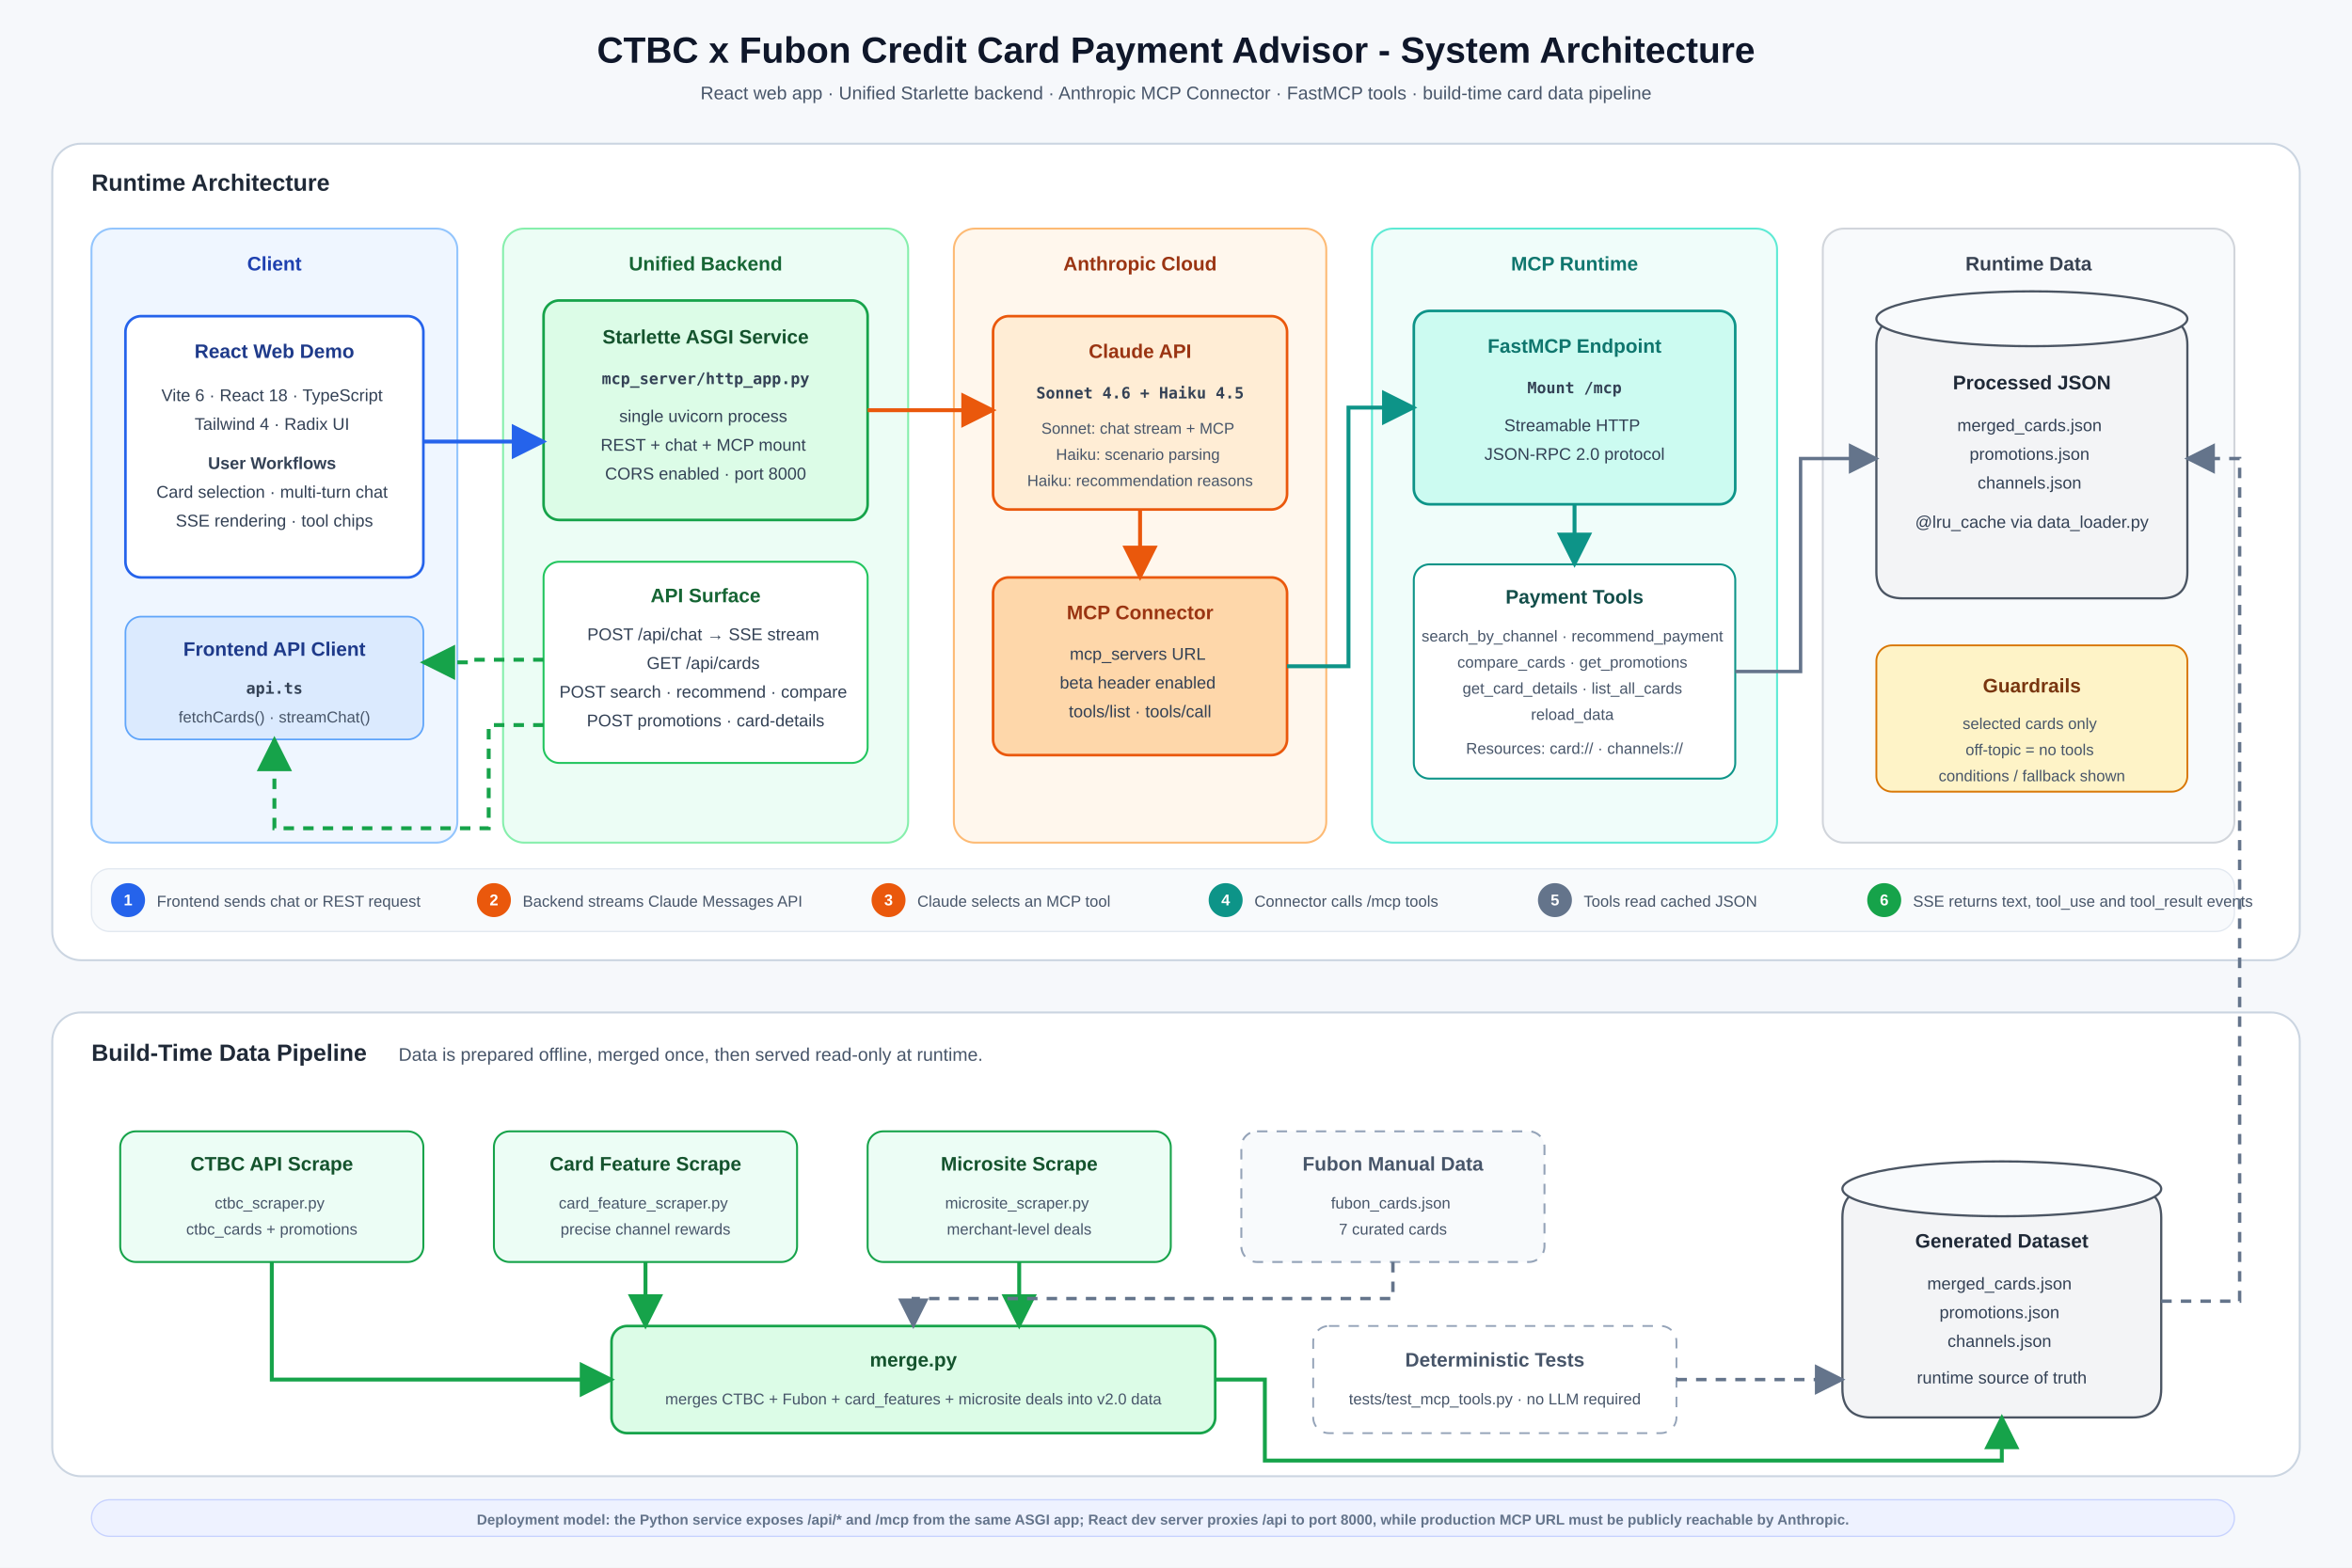
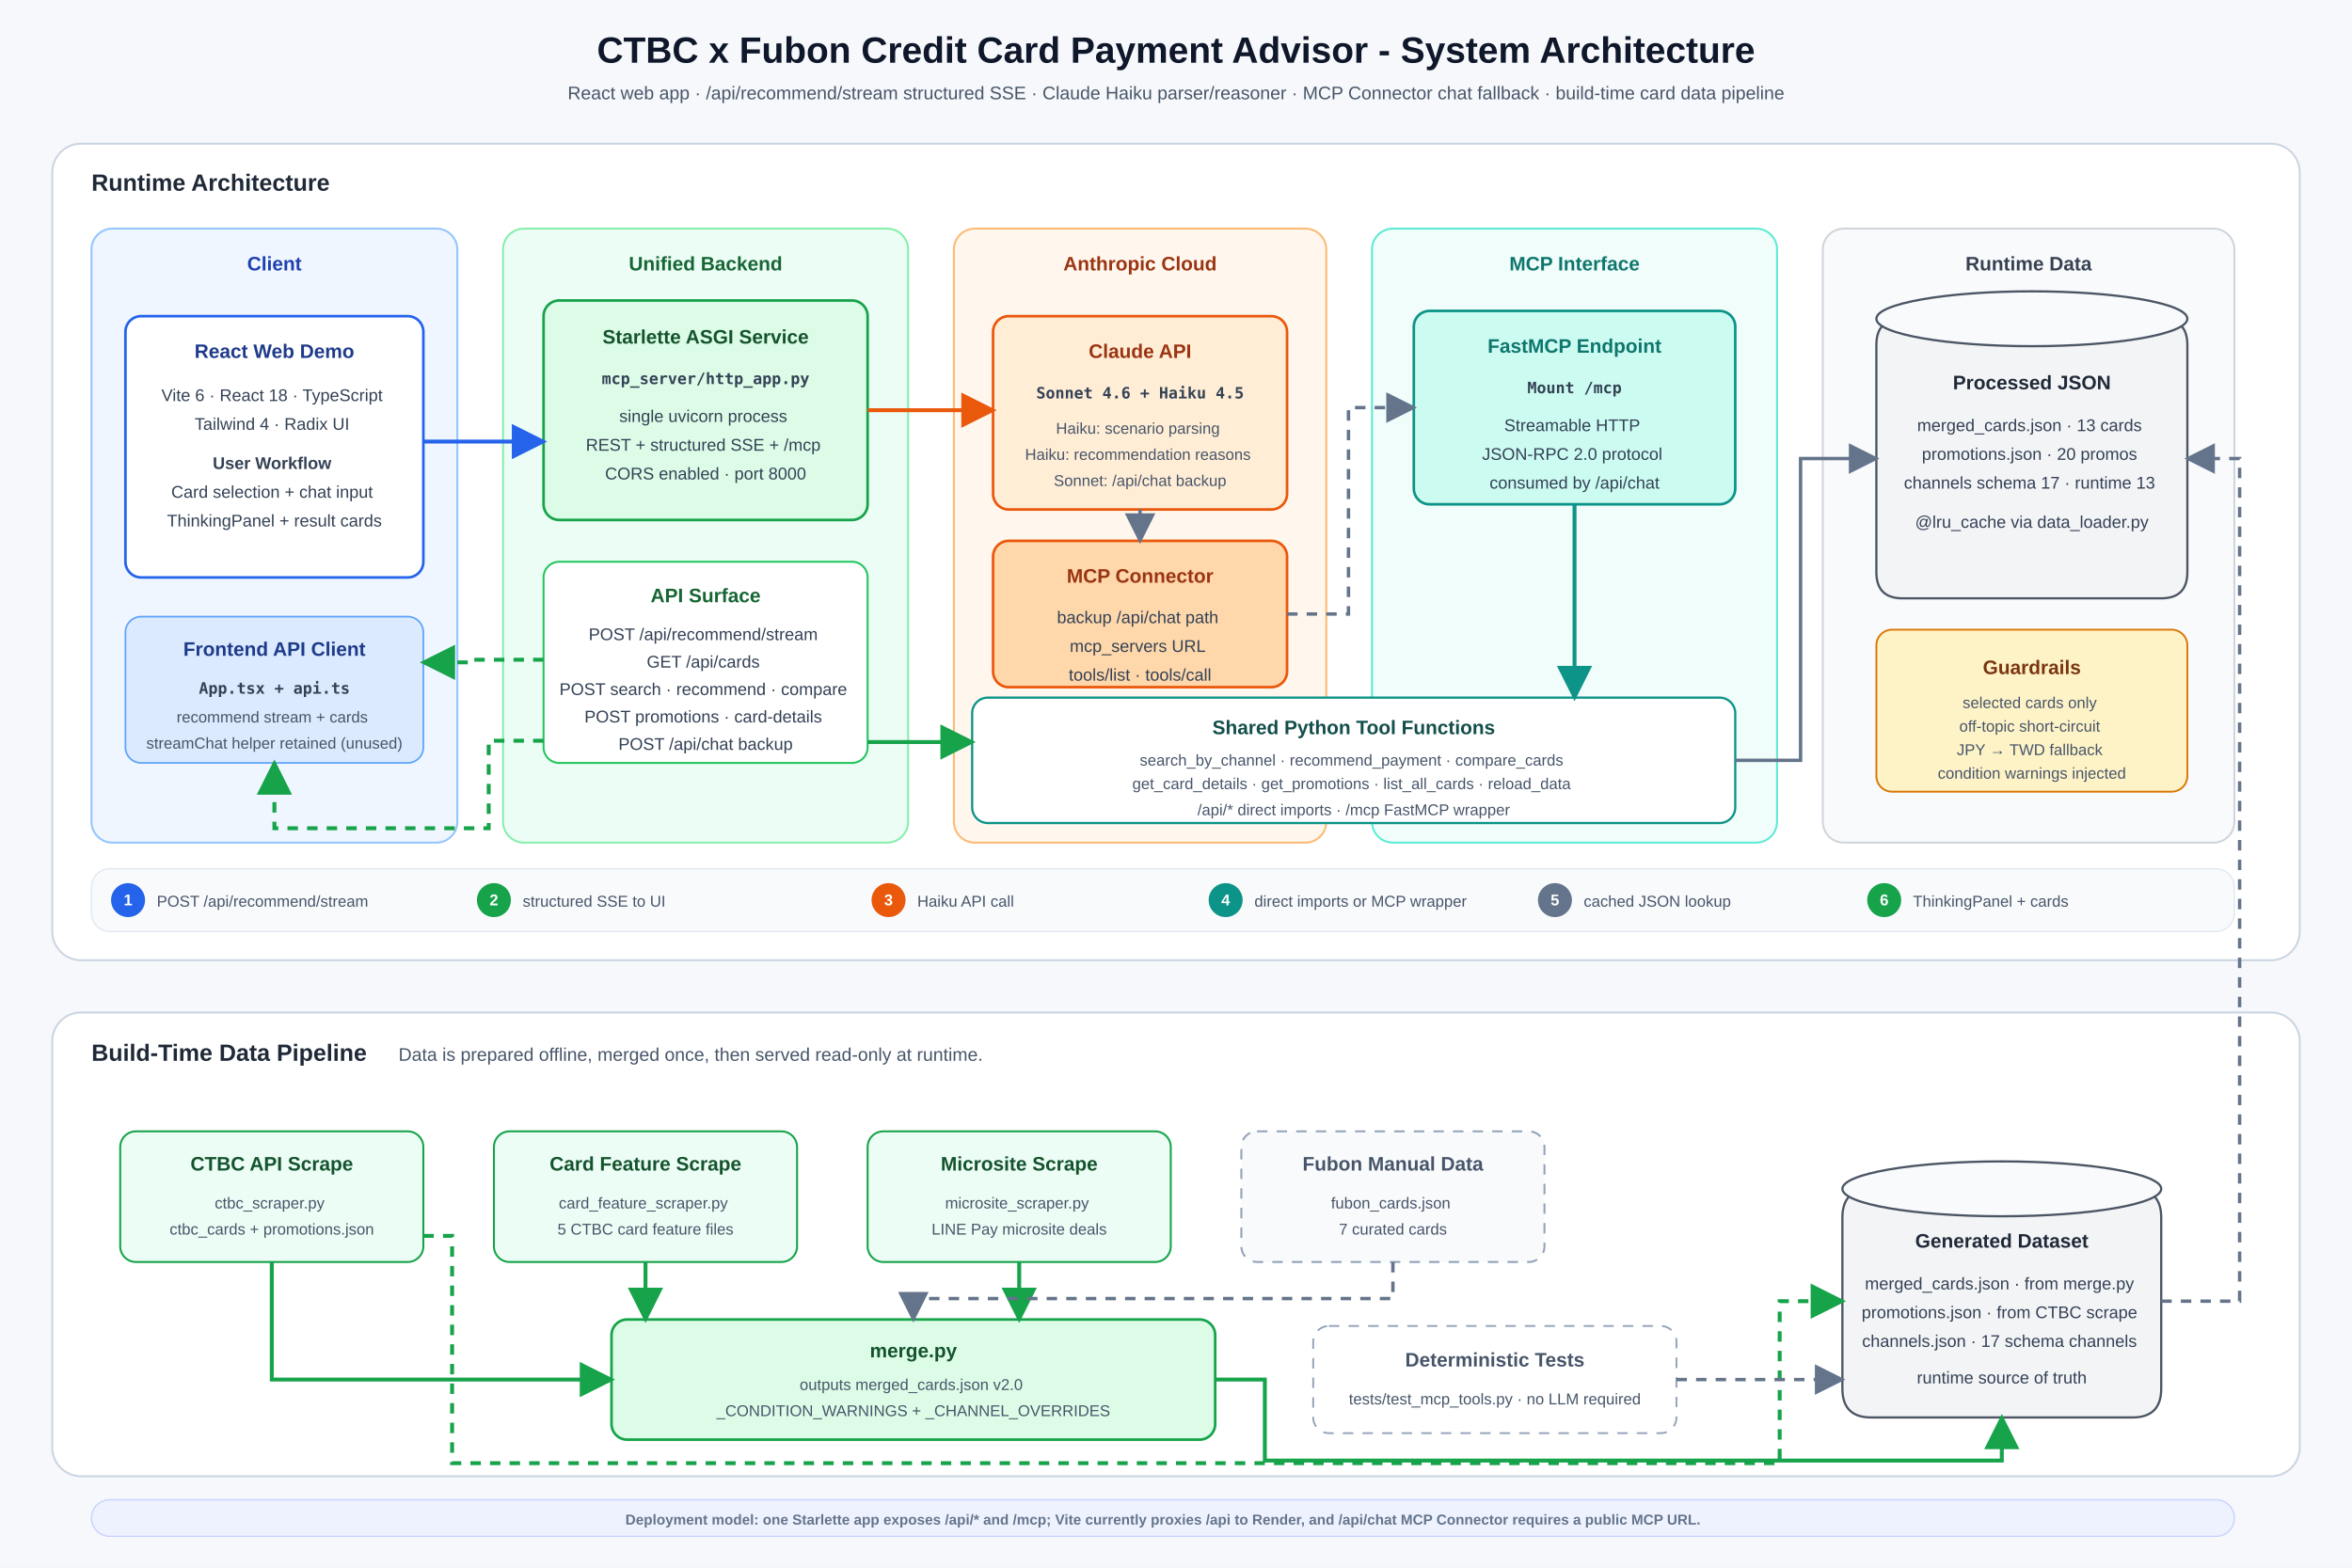
<svg xmlns="http://www.w3.org/2000/svg" width="1800" height="1200" viewBox="0 0 1800 1200">
  <defs>
    <style>
      .canvas { fill: #f6f8fb; }
      .title { font: 750 28px -apple-system, BlinkMacSystemFont, "Segoe UI", Arial, sans-serif; fill: #0f172a; }
      .subtitle { font: 500 14px -apple-system, BlinkMacSystemFont, "Segoe UI", Arial, sans-serif; fill: #475569; }
      .section { fill: #ffffff; stroke: #cbd5e1; stroke-width: 1.5; }
      .section-label { font: 750 18px -apple-system, BlinkMacSystemFont, "Segoe UI", Arial, sans-serif; fill: #1f2937; }
      .lane-label { font: 750 15px -apple-system, BlinkMacSystemFont, "Segoe UI", Arial, sans-serif; }
      .card-title { font: 750 15px -apple-system, BlinkMacSystemFont, "Segoe UI", Arial, sans-serif; }
      .body { font: 500 13px -apple-system, BlinkMacSystemFont, "Segoe UI", Arial, sans-serif; fill: #334155; }
      .small { font: 500 12px -apple-system, BlinkMacSystemFont, "Segoe UI", Arial, sans-serif; fill: #475569; }
      .tiny { font: 600 11px -apple-system, BlinkMacSystemFont, "Segoe UI", Arial, sans-serif; fill: #64748b; }
      .mono { font: 650 12px ui-monospace, SFMono-Regular, Menlo, Consolas, monospace; fill: #334155; }
      .blue-line { stroke: #2563eb; stroke-width: 3; fill: none; }
      .green-line { stroke: #16a34a; stroke-width: 3; fill: none; }
      .orange-line { stroke: #ea580c; stroke-width: 3; fill: none; }
      .teal-line { stroke: #0d9488; stroke-width: 3; fill: none; }
      .gray-line { stroke: #64748b; stroke-width: 2.6; fill: none; }
      .dashed { stroke-dasharray: 8 7; }
      .num { font: 750 12px -apple-system, BlinkMacSystemFont, "Segoe UI", Arial, sans-serif; fill: #ffffff; }
    </style>
    <marker id="arrow-blue" viewBox="0 0 10 10" refX="9" refY="5" markerWidth="9" markerHeight="9" orient="auto">
      <path d="M0,0 L10,5 L0,10 z" fill="#2563eb" />
    </marker>
    <marker id="arrow-green" viewBox="0 0 10 10" refX="9" refY="5" markerWidth="9" markerHeight="9" orient="auto">
      <path d="M0,0 L10,5 L0,10 z" fill="#16a34a" />
    </marker>
    <marker id="arrow-orange" viewBox="0 0 10 10" refX="9" refY="5" markerWidth="9" markerHeight="9" orient="auto">
      <path d="M0,0 L10,5 L0,10 z" fill="#ea580c" />
    </marker>
    <marker id="arrow-teal" viewBox="0 0 10 10" refX="9" refY="5" markerWidth="9" markerHeight="9" orient="auto">
      <path d="M0,0 L10,5 L0,10 z" fill="#0d9488" />
    </marker>
    <marker id="arrow-gray" viewBox="0 0 10 10" refX="9" refY="5" markerWidth="9" markerHeight="9" orient="auto">
      <path d="M0,0 L10,5 L0,10 z" fill="#64748b" />
    </marker>
  </defs>
  <rect class="canvas" width="1800" height="1200" />
  <text x="900" y="48" text-anchor="middle" class="title">CTBC x Fubon Credit Card Payment Advisor - System Architecture</text>
-   <text x="900" y="76" text-anchor="middle" class="subtitle">React web app · Unified Starlette backend · Anthropic MCP Connector · FastMCP tools · build-time card data pipeline</text>
+   <text x="900" y="76" text-anchor="middle" class="subtitle">React web app · /api/recommend/stream structured SSE · Claude Haiku parser/reasoner · MCP Connector chat fallback · build-time card data pipeline</text>
  <rect x="40" y="110" width="1720" height="625" rx="22" class="section" />
  <text x="70" y="146" class="section-label">Runtime Architecture</text>
  <rect x="70" y="175" width="280" height="470" rx="16" fill="#eff6ff" stroke="#93c5fd" stroke-width="1.5" />
  <text x="210" y="207" text-anchor="middle" class="lane-label" fill="#1e40af">Client</text>
  <rect x="385" y="175" width="310" height="470" rx="16" fill="#ecfdf5" stroke="#86efac" stroke-width="1.5" />
  <text x="540" y="207" text-anchor="middle" class="lane-label" fill="#166534">Unified Backend</text>
  <rect x="730" y="175" width="285" height="470" rx="16" fill="#fff7ed" stroke="#fdba74" stroke-width="1.5" />
  <text x="872.5" y="207" text-anchor="middle" class="lane-label" fill="#9a3412">Anthropic Cloud</text>
  <rect x="1050" y="175" width="310" height="470" rx="16" fill="#f0fdfa" stroke="#5eead4" stroke-width="1.5" />
-   <text x="1205" y="207" text-anchor="middle" class="lane-label" fill="#0f766e">MCP Runtime</text>
+   <text x="1205" y="207" text-anchor="middle" class="lane-label" fill="#0f766e">MCP Interface</text>
  <rect x="1395" y="175" width="315" height="470" rx="16" fill="#f8fafc" stroke="#d1d5db" stroke-width="1.5" />
  <text x="1552.5" y="207" text-anchor="middle" class="lane-label" fill="#374151">Runtime Data</text>
  <rect x="96" y="242" width="228" height="200" rx="12" fill="#ffffff" stroke="#2563eb" stroke-width="2" />
  <text x="210" y="274" text-anchor="middle" class="card-title" fill="#1e3a8a">React Web Demo</text>
  <text x="210" y="307" text-anchor="middle" class="body">
    <tspan x="210" dy="0">Vite 6 · React 18 · TypeScript</tspan>
    <tspan x="210" dy="22">Tailwind 4 · Radix UI</tspan>
-     <tspan x="210" dy="30" font-weight="750">User Workflows</tspan>
-     <tspan x="210" dy="22">Card selection · multi-turn chat</tspan>
-     <tspan x="210" dy="22">SSE rendering · tool chips</tspan>
-   </text>
-   <rect x="96" y="472" width="228" height="94" rx="12" fill="#dbeafe" stroke="#60a5fa" stroke-width="1.3" />
+     <tspan x="210" dy="30" font-weight="750">User Workflow</tspan>
+     <tspan x="210" dy="22">Card selection + chat input</tspan>
+     <tspan x="210" dy="22">ThinkingPanel + result cards</tspan>
+   </text>
+   <rect x="96" y="472" width="228" height="112" rx="12" fill="#dbeafe" stroke="#60a5fa" stroke-width="1.3" />
  <text x="210" y="502" text-anchor="middle" class="card-title" fill="#1e3a8a">Frontend API Client</text>
-   <text x="210" y="531" text-anchor="middle" class="mono">api.ts</text>
-   <text x="210" y="553" text-anchor="middle" class="small">fetchCards() · streamChat()</text>
+   <text x="210" y="531" text-anchor="middle" class="mono">App.tsx + api.ts</text>
+   <text x="210" y="553" text-anchor="middle" class="small">
+     <tspan x="210" dy="0">recommend stream + cards</tspan>
+     <tspan x="210" dy="20">streamChat helper retained (unused)</tspan>
+   </text>
  <rect x="416" y="230" width="248" height="168" rx="12" fill="#dcfce7" stroke="#16a34a" stroke-width="2" />
  <text x="540" y="263" text-anchor="middle" class="card-title" fill="#14532d">Starlette ASGI Service</text>
  <text x="540" y="294" text-anchor="middle" class="mono">mcp_server/http_app.py</text>
  <text x="540" y="323" text-anchor="middle" class="body">
    <tspan x="540" dy="0">single uvicorn process</tspan>
-     <tspan x="540" dy="22">REST + chat + MCP mount</tspan>
+     <tspan x="540" dy="22">REST + structured SSE + /mcp</tspan>
    <tspan x="540" dy="22">CORS enabled · port 8000</tspan>
  </text>
  <rect x="416" y="430" width="248" height="154" rx="12" fill="#ffffff" stroke="#22c55e" stroke-width="1.5" />
  <text x="540" y="461" text-anchor="middle" class="card-title" fill="#166534">API Surface</text>
  <text x="540" y="490" text-anchor="middle" class="body">
-     <tspan x="540" dy="0">POST /api/chat  → SSE stream</tspan>
-     <tspan x="540" dy="22">GET /api/cards</tspan>
-     <tspan x="540" dy="22">POST search · recommend · compare</tspan>
-     <tspan x="540" dy="22">POST promotions · card-details</tspan>
+     <tspan x="540" dy="0">POST /api/recommend/stream</tspan>
+     <tspan x="540" dy="21">GET /api/cards</tspan>
+     <tspan x="540" dy="21">POST search · recommend · compare</tspan>
+     <tspan x="540" dy="21">POST promotions · card-details</tspan>
+     <tspan x="540" dy="21">POST /api/chat backup</tspan>
  </text>
  <rect x="760" y="242" width="225" height="148" rx="12" fill="#ffedd5" stroke="#ea580c" stroke-width="2" />
  <text x="872.5" y="274" text-anchor="middle" class="card-title" fill="#9a3412">Claude API</text>
  <text x="872.5" y="305" text-anchor="middle" class="mono">Sonnet 4.6 + Haiku 4.5</text>
  <text x="872.5" y="332" text-anchor="middle" class="small">
-     <tspan x="872.5" dy="0">Sonnet: chat stream + MCP</tspan>
-     <tspan x="872.5" dy="20">Haiku: scenario parsing</tspan>
+     <tspan x="872.5" dy="0">Haiku: scenario parsing</tspan>
    <tspan x="872.5" dy="20">Haiku: recommendation reasons</tspan>
-   </text>
-   <rect x="760" y="442" width="225" height="136" rx="12" fill="#fed7aa" stroke="#ea580c" stroke-width="2" />
-   <text x="872.5" y="474" text-anchor="middle" class="card-title" fill="#9a3412">MCP Connector</text>
-   <text x="872.5" y="505" text-anchor="middle" class="body">
-     <tspan x="872.5" dy="0">mcp_servers URL</tspan>
-     <tspan x="872.5" dy="22">beta header enabled</tspan>
+     <tspan x="872.5" dy="20">Sonnet: /api/chat backup</tspan>
+   </text>
+   <rect x="760" y="414" width="225" height="112" rx="12" fill="#fed7aa" stroke="#ea580c" stroke-width="2" />
+   <text x="872.5" y="446" text-anchor="middle" class="card-title" fill="#9a3412">MCP Connector</text>
+   <text x="872.5" y="477" text-anchor="middle" class="body">
+     <tspan x="872.5" dy="0">backup /api/chat path</tspan>
+     <tspan x="872.5" dy="22">mcp_servers URL</tspan>
    <tspan x="872.5" dy="22">tools/list · tools/call</tspan>
  </text>
  <rect x="1082" y="238" width="246" height="148" rx="12" fill="#ccfbf1" stroke="#0d9488" stroke-width="2" />
  <text x="1205" y="270" text-anchor="middle" class="card-title" fill="#0f766e">FastMCP Endpoint</text>
  <text x="1205" y="301" text-anchor="middle" class="mono">Mount /mcp</text>
  <text x="1205" y="330" text-anchor="middle" class="body">
    <tspan x="1205" dy="0">Streamable HTTP</tspan>
    <tspan x="1205" dy="22">JSON-RPC 2.0 protocol</tspan>
-   </text>
-   <rect x="1082" y="432" width="246" height="164" rx="12" fill="#ffffff" stroke="#0d9488" stroke-width="1.5" />
-   <text x="1205" y="462" text-anchor="middle" class="card-title" fill="#134e4a">Payment Tools</text>
-   <text x="1205" y="491" text-anchor="middle" class="small">
-     <tspan x="1205" dy="0">search_by_channel · recommend_payment</tspan>
-     <tspan x="1205" dy="20">compare_cards · get_promotions</tspan>
-     <tspan x="1205" dy="20">get_card_details · list_all_cards</tspan>
-     <tspan x="1205" dy="20">reload_data</tspan>
-     <tspan x="1205" dy="26">Resources: card:// · channels://</tspan>
+     <tspan x="1205" dy="22">consumed by /api/chat</tspan>
+   </text>
+   <rect x="744" y="534" width="584" height="96" rx="12" fill="#ffffff" stroke="#0d9488" stroke-width="1.7" />
+   <text x="1036" y="562" text-anchor="middle" class="card-title" fill="#134e4a">Shared Python Tool Functions</text>
+   <text x="1036" y="586" text-anchor="middle" class="small">
+     <tspan x="1036" dy="0">search_by_channel · recommend_payment · compare_cards</tspan>
+     <tspan x="1036" dy="18">get_card_details · get_promotions · list_all_cards · reload_data</tspan>
+     <tspan x="1036" dy="20">/api/* direct imports · /mcp FastMCP wrapper</tspan>
  </text>
  <path d="M1456 244 H1654 Q1674 244 1674 264 V438 Q1674 458 1654 458 H1456 Q1436 458 1436 438 V264 Q1436 244 1456 244" fill="#f3f4f6" stroke="#4b5563" stroke-width="1.7" />
  <ellipse cx="1555" cy="244" rx="119" ry="21" fill="#f8fafc" stroke="#4b5563" stroke-width="1.7" />
  <text x="1555" y="298" text-anchor="middle" class="card-title" fill="#1f2937">Processed JSON</text>
  <text x="1555" y="330" text-anchor="middle" class="body">
-     <tspan x="1555" dy="0">merged_cards.json</tspan>
-     <tspan x="1555" dy="22">promotions.json</tspan>
-     <tspan x="1555" dy="22">channels.json</tspan>
+     <tspan x="1555" dy="0">merged_cards.json · 13 cards</tspan>
+     <tspan x="1555" dy="22">promotions.json · 20 promos</tspan>
+     <tspan x="1555" dy="22">channels schema 17 · runtime 13</tspan>
    <tspan x="1555" dy="30">@lru_cache via data_loader.py</tspan>
  </text>
-   <rect x="1436" y="494" width="238" height="112" rx="12" fill="#fef3c7" stroke="#d97706" stroke-width="1.4" />
-   <text x="1555" y="530" text-anchor="middle" class="card-title" fill="#78350f">Guardrails</text>
-   <text x="1555" y="558" text-anchor="middle" class="small" fill="#78350f">
+   <rect x="1436" y="482" width="238" height="124" rx="12" fill="#fef3c7" stroke="#d97706" stroke-width="1.4" />
+   <text x="1555" y="516" text-anchor="middle" class="card-title" fill="#78350f">Guardrails</text>
+   <text x="1555" y="542" text-anchor="middle" class="small" fill="#78350f">
    <tspan x="1555" dy="0">selected cards only</tspan>
-     <tspan x="1555" dy="20">off-topic = no tools</tspan>
-     <tspan x="1555" dy="20">conditions / fallback shown</tspan>
+     <tspan x="1555" dy="18">off-topic short-circuit</tspan>
+     <tspan x="1555" dy="18">JPY → TWD fallback</tspan>
+     <tspan x="1555" dy="18">condition warnings injected</tspan>
  </text>
  <path d="M324 338 H416" class="blue-line" marker-end="url(#arrow-blue)" />
  <path d="M664 314 H760" class="orange-line" marker-end="url(#arrow-orange)" />
-   <path d="M872.5 390 V442" class="orange-line" marker-end="url(#arrow-orange)" />
-   <path d="M985 510 H1032 V312 H1082" class="teal-line" marker-end="url(#arrow-teal)" />
-   <path d="M1205 386 V432" class="teal-line" marker-end="url(#arrow-teal)" />
-   <path d="M1328 514 H1378 V351 H1436" class="gray-line" marker-end="url(#arrow-gray)" />
-   <path d="M416 555 H374 V634 H210 V566" class="green-line dashed" marker-end="url(#arrow-green)" />
+   <path d="M664 568 H744" class="green-line" marker-end="url(#arrow-green)" />
+   <path d="M872.5 390 V414" class="gray-line dashed" marker-end="url(#arrow-gray)" />
+   <path d="M985 470 H1032 V312 H1082" class="gray-line dashed" marker-end="url(#arrow-gray)" />
+   <path d="M1205 386 V534" class="teal-line" marker-end="url(#arrow-teal)" />
+   <path d="M1328 582 H1378 V351 H1436" class="gray-line" marker-end="url(#arrow-gray)" />
+   <path d="M416 567 H374 V634 H210 V584" class="green-line dashed" marker-end="url(#arrow-green)" />
  <path d="M416 505 H360 V507 H324" class="green-line dashed" marker-end="url(#arrow-green)" />
  <rect x="70" y="665" width="1640" height="48" rx="14" fill="#f8fafc" stroke="#e2e8f0" />
  <circle cx="98" cy="689" r="13" fill="#2563eb" />
  <text x="98" y="693" text-anchor="middle" class="num">1</text>
-   <text x="120" y="694" class="small">Frontend sends chat or REST request</text>
-   <circle cx="378" cy="689" r="13" fill="#ea580c" />
+   <text x="120" y="694" class="small">POST /api/recommend/stream</text>
+   <circle cx="378" cy="689" r="13" fill="#16a34a" />
  <text x="378" y="693" text-anchor="middle" class="num">2</text>
-   <text x="400" y="694" class="small">Backend streams Claude Messages API</text>
+   <text x="400" y="694" class="small">structured SSE to UI</text>
  <circle cx="680" cy="689" r="13" fill="#ea580c" />
  <text x="680" y="693" text-anchor="middle" class="num">3</text>
-   <text x="702" y="694" class="small">Claude selects an MCP tool</text>
+   <text x="702" y="694" class="small">Haiku API call</text>
  <circle cx="938" cy="689" r="13" fill="#0d9488" />
  <text x="938" y="693" text-anchor="middle" class="num">4</text>
-   <text x="960" y="694" class="small">Connector calls /mcp tools</text>
+   <text x="960" y="694" class="small">direct imports or MCP wrapper</text>
  <circle cx="1190" cy="689" r="13" fill="#64748b" />
  <text x="1190" y="693" text-anchor="middle" class="num">5</text>
-   <text x="1212" y="694" class="small">Tools read cached JSON</text>
+   <text x="1212" y="694" class="small">cached JSON lookup</text>
  <circle cx="1442" cy="689" r="13" fill="#16a34a" />
  <text x="1442" y="693" text-anchor="middle" class="num">6</text>
-   <text x="1464" y="694" class="small">SSE returns text, tool_use and tool_result events</text>
+   <text x="1464" y="694" class="small">ThinkingPanel + cards</text>
  <rect x="40" y="775" width="1720" height="355" rx="22" class="section" />
  <text x="70" y="812" class="section-label">Build-Time Data Pipeline</text>
  <text x="305" y="812" class="subtitle">Data is prepared offline, merged once, then served read-only at runtime.</text>
  <rect x="92" y="866" width="232" height="100" rx="12" fill="#ecfdf5" stroke="#16a34a" stroke-width="1.5" />
  <text x="208" y="896" text-anchor="middle" class="card-title" fill="#14532d">CTBC API Scrape</text>
  <text x="208" y="925" text-anchor="middle" class="small">
    <tspan x="208" dy="0">ctbc_scraper.py</tspan>
-     <tspan x="208" dy="20">ctbc_cards + promotions</tspan>
+     <tspan x="208" dy="20">ctbc_cards + promotions.json</tspan>
  </text>
  <rect x="378" y="866" width="232" height="100" rx="12" fill="#ecfdf5" stroke="#16a34a" stroke-width="1.5" />
  <text x="494" y="896" text-anchor="middle" class="card-title" fill="#14532d">Card Feature Scrape</text>
  <text x="494" y="925" text-anchor="middle" class="small">
    <tspan x="494" dy="0">card_feature_scraper.py</tspan>
-     <tspan x="494" dy="20">precise channel rewards</tspan>
+     <tspan x="494" dy="20">5 CTBC card feature files</tspan>
  </text>
  <rect x="664" y="866" width="232" height="100" rx="12" fill="#ecfdf5" stroke="#16a34a" stroke-width="1.5" />
  <text x="780" y="896" text-anchor="middle" class="card-title" fill="#14532d">Microsite Scrape</text>
  <text x="780" y="925" text-anchor="middle" class="small">
    <tspan x="780" dy="0">microsite_scraper.py</tspan>
-     <tspan x="780" dy="20">merchant-level deals</tspan>
+     <tspan x="780" dy="20">LINE Pay microsite deals</tspan>
  </text>
  <rect x="950" y="866" width="232" height="100" rx="12" fill="#f8fafc" stroke="#94a3b8" stroke-width="1.5" stroke-dasharray="8 7" />
  <text x="1066" y="896" text-anchor="middle" class="card-title" fill="#475569">Fubon Manual Data</text>
  <text x="1066" y="925" text-anchor="middle" class="small">
    <tspan x="1066" dy="0">fubon_cards.json</tspan>
    <tspan x="1066" dy="20">7 curated cards</tspan>
  </text>
-   <rect x="468" y="1015" width="462" height="82" rx="12" fill="#dcfce7" stroke="#16a34a" stroke-width="2" />
-   <text x="699" y="1046" text-anchor="middle" class="card-title" fill="#14532d">merge.py</text>
-   <text x="699" y="1075" text-anchor="middle" class="small">merges CTBC + Fubon + card_features + microsite deals into v2.0 data</text>
+   <rect x="468" y="1010" width="462" height="92" rx="12" fill="#dcfce7" stroke="#16a34a" stroke-width="2" />
+   <text x="699" y="1039" text-anchor="middle" class="card-title" fill="#14532d">merge.py</text>
+   <text x="699" y="1064" text-anchor="middle" class="small">
+     <tspan x="699" dy="0">outputs merged_cards.json v2.0</tspan>
+     <tspan x="699" dy="20">_CONDITION_WARNINGS + _CHANNEL_OVERRIDES</tspan>
+   </text>
  <rect x="1005" y="1015" width="278" height="82" rx="12" fill="#ffffff" stroke="#94a3b8" stroke-width="1.4" stroke-dasharray="8 7" />
  <text x="1144" y="1046" text-anchor="middle" class="card-title" fill="#475569">Deterministic Tests</text>
  <text x="1144" y="1075" text-anchor="middle" class="small">tests/test_mcp_tools.py · no LLM required</text>
  <path d="M1432 910 H1632 Q1654 910 1654 932 V1063 Q1654 1085 1632 1085 H1432 Q1410 1085 1410 1063 V932 Q1410 910 1432 910" fill="#f3f4f6" stroke="#4b5563" stroke-width="1.7" />
  <ellipse cx="1532" cy="910" rx="122" ry="21" fill="#f8fafc" stroke="#4b5563" stroke-width="1.7" />
  <text x="1532" y="955" text-anchor="middle" class="card-title" fill="#1f2937">Generated Dataset</text>
  <text x="1532" y="987" text-anchor="middle" class="body">
-     <tspan x="1532" dy="0">merged_cards.json</tspan>
-     <tspan x="1532" dy="22">promotions.json</tspan>
-     <tspan x="1532" dy="22">channels.json</tspan>
+     <tspan x="1532" dy="0">merged_cards.json · from merge.py</tspan>
+     <tspan x="1532" dy="22">promotions.json · from CTBC scrape</tspan>
+     <tspan x="1532" dy="22">channels.json · 17 schema channels</tspan>
    <tspan x="1532" dy="28">runtime source of truth</tspan>
  </text>
  <path d="M208 966 V1056 H468" class="green-line" marker-end="url(#arrow-green)" />
-   <path d="M494 966 V1015" class="green-line" marker-end="url(#arrow-green)" />
-   <path d="M780 966 V1015" class="green-line" marker-end="url(#arrow-green)" />
-   <path d="M1066 966 V994 H699 V1015" class="gray-line dashed" marker-end="url(#arrow-gray)" />
+   <path d="M324 946 H346 V1120 H1362 V996 H1410" class="green-line dashed" marker-end="url(#arrow-green)" />
+   <path d="M494 966 V1010" class="green-line" marker-end="url(#arrow-green)" />
+   <path d="M780 966 V1010" class="green-line" marker-end="url(#arrow-green)" />
+   <path d="M1066 966 V994 H699 V1010" class="gray-line dashed" marker-end="url(#arrow-gray)" />
  <path d="M930 1056 H968 V1118 H1532 V1085" class="green-line" marker-end="url(#arrow-green)" />
  <path d="M1283 1056 H1410" class="gray-line dashed" marker-end="url(#arrow-gray)" />
  <path d="M1654 996 H1714 V351 H1674" class="gray-line dashed" marker-end="url(#arrow-gray)" />
  <rect x="70" y="1148" width="1640" height="28" rx="14" fill="#eef2ff" stroke="#c7d2fe" />
-   <text x="890" y="1167" text-anchor="middle" class="tiny">Deployment model: the Python service exposes /api/* and /mcp from the same ASGI app; React dev server proxies /api to port 8000, while production MCP URL must be publicly reachable by Anthropic.</text>
+   <text x="890" y="1167" text-anchor="middle" class="tiny">Deployment model: one Starlette app exposes /api/* and /mcp; Vite currently proxies /api to Render, and /api/chat MCP Connector requires a public MCP URL.</text>
</svg>
